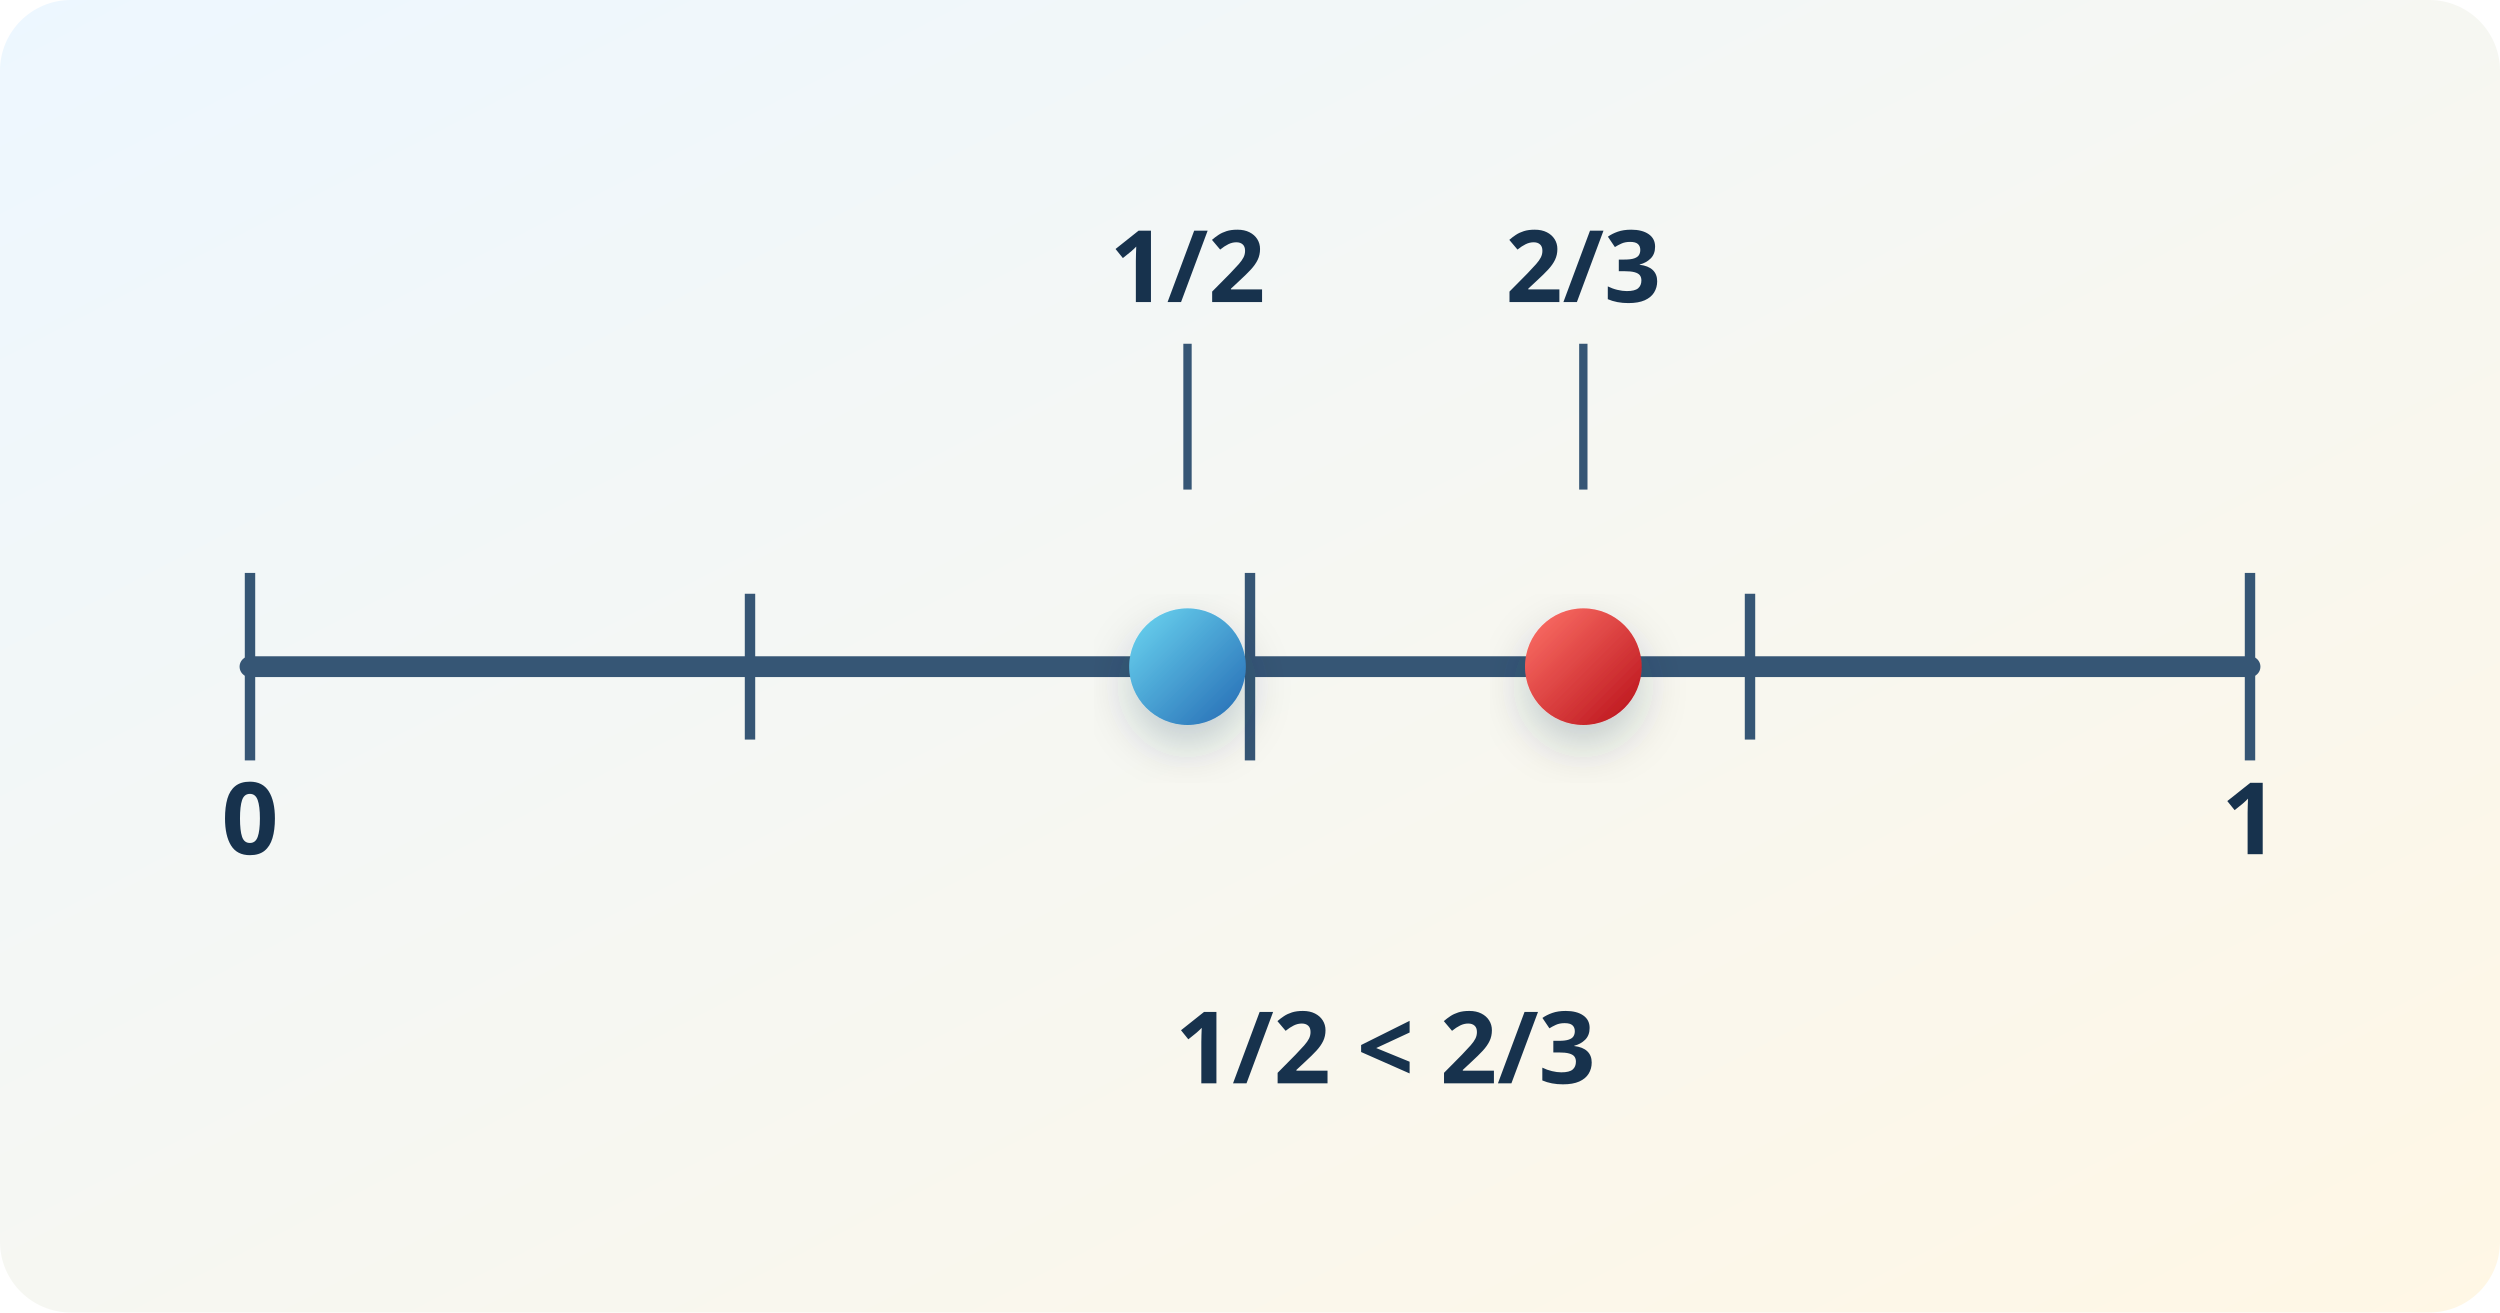
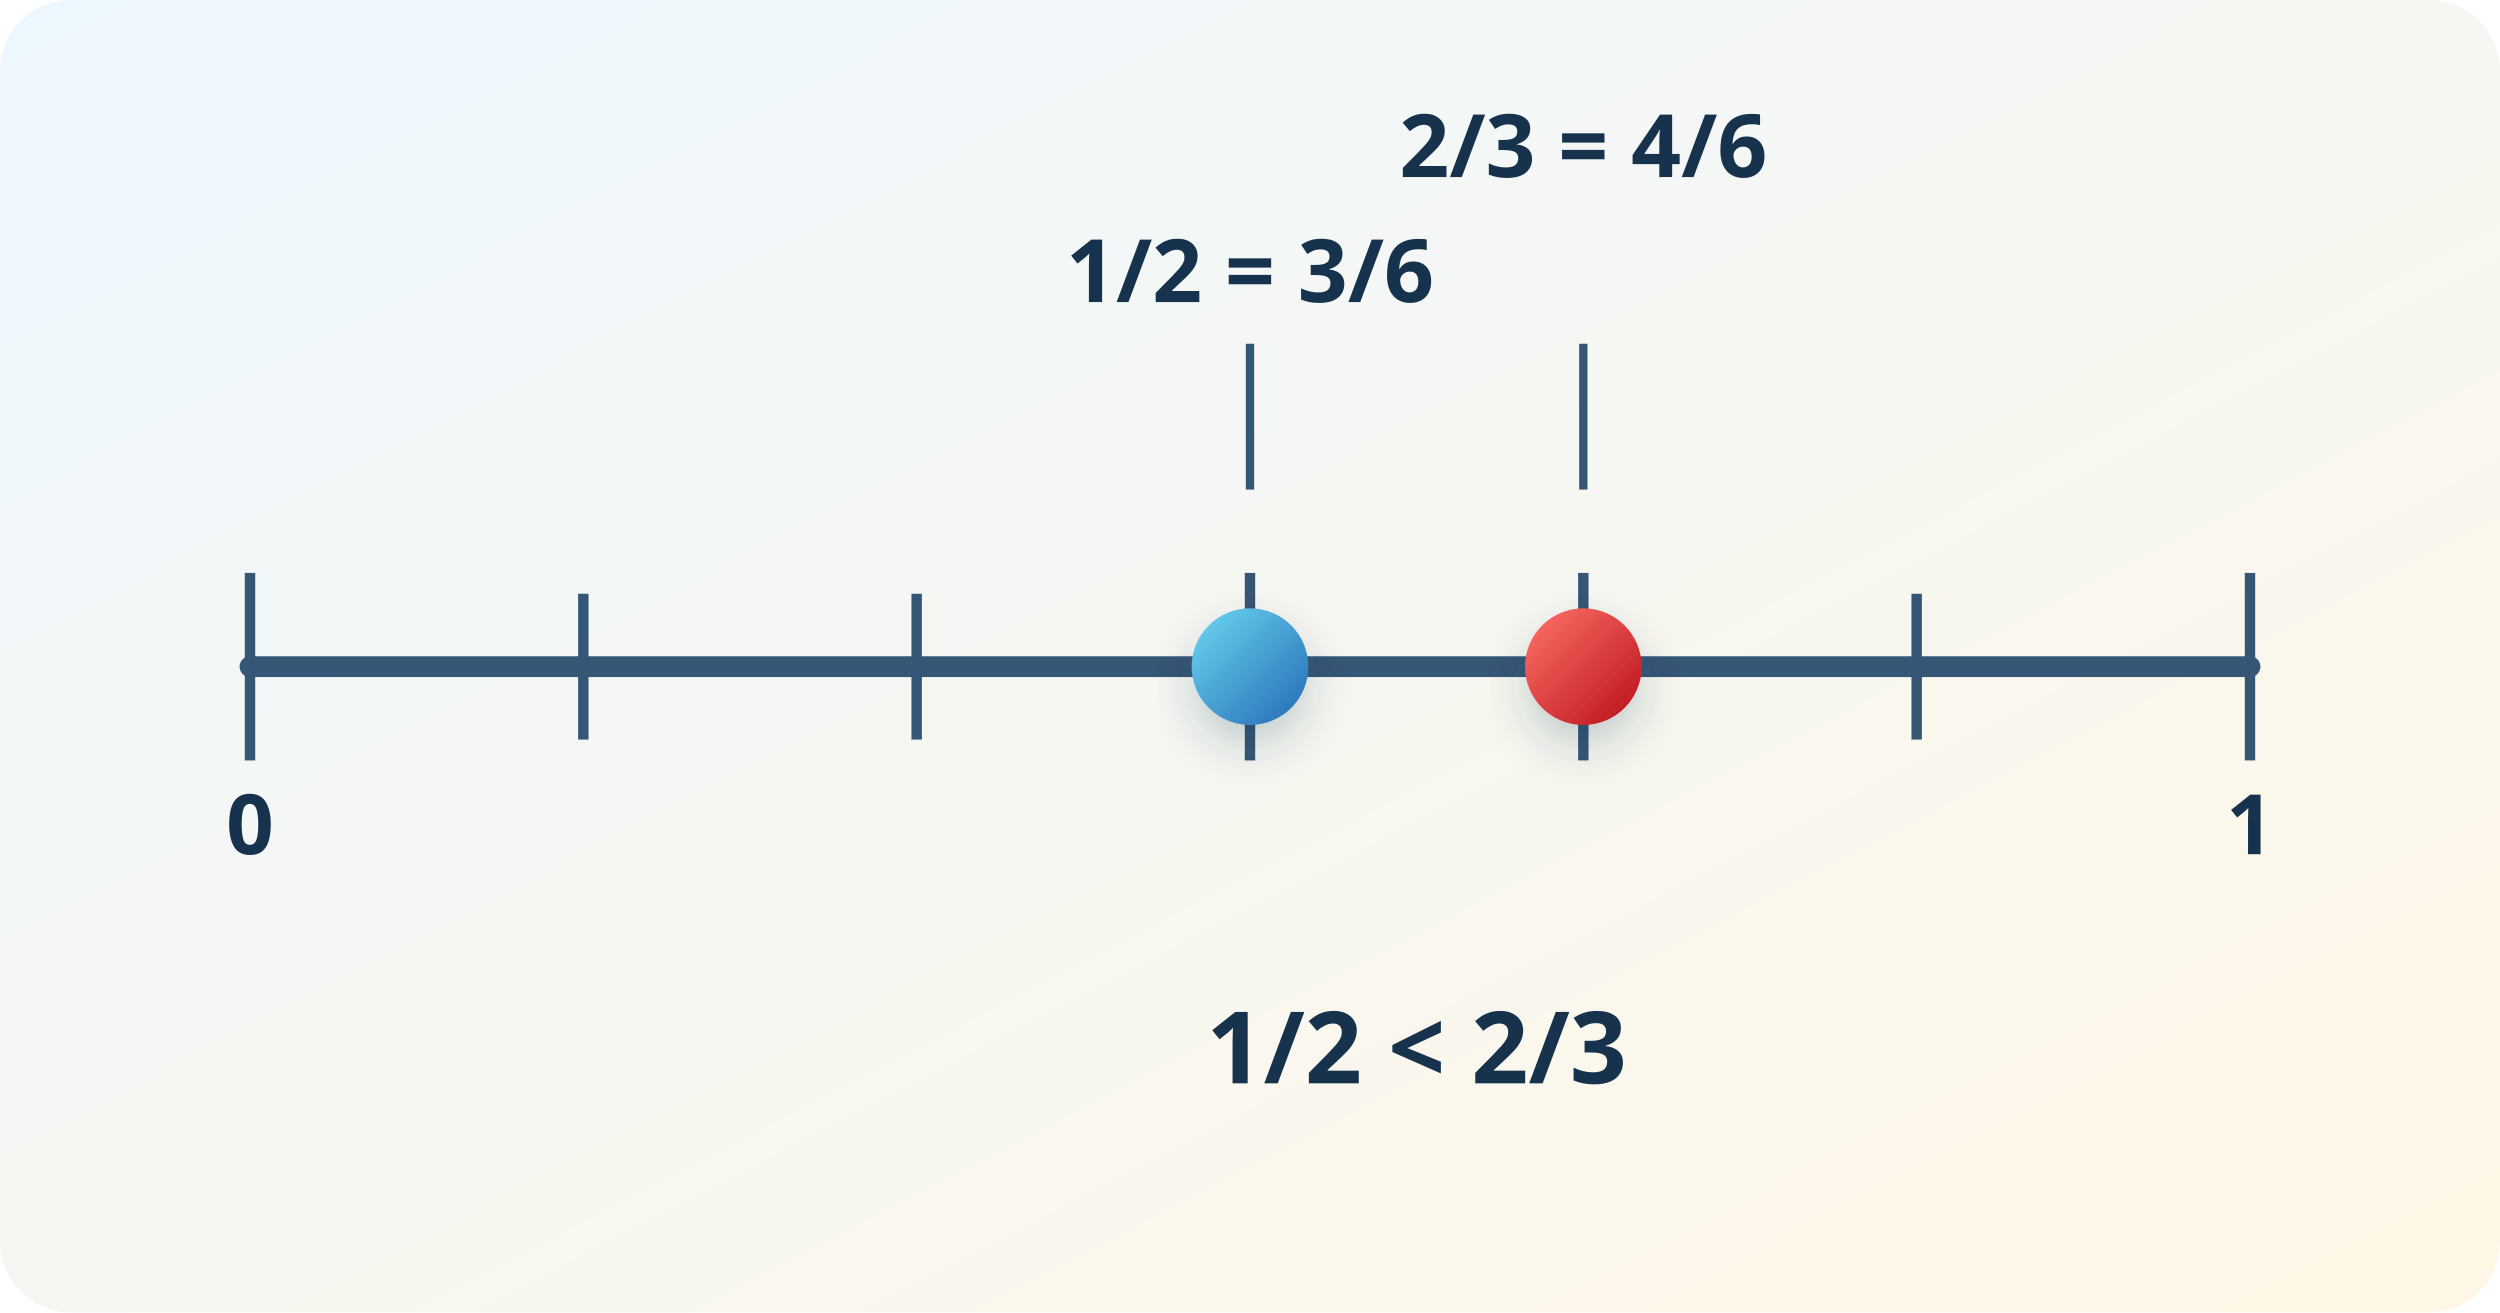
<svg xmlns="http://www.w3.org/2000/svg" viewBox="0 0 1200 630" role="img" aria-labelledby="title desc">
  <defs>
    <linearGradient id="bg" x1="0" y1="0" x2="1" y2="1">
      <stop stop-color="#edf7ff" />
      <stop offset="1" stop-color="#fff7e5" />
    </linearGradient>
    <linearGradient id="red" x1="0" y1="0" x2="1" y2="1">
      <stop stop-color="#ff746a" />
      <stop offset="1" stop-color="#b80f18" />
    </linearGradient>
    <linearGradient id="blue" x1="0" y1="0" x2="1" y2="1">
      <stop stop-color="#6dd8f2" />
      <stop offset="1" stop-color="#2369b3" />
    </linearGradient>
    <linearGradient id="gold" x1="0" y1="0" x2="1" y2="1">
      <stop stop-color="#ffe89a" />
      <stop offset="1" stop-color="#e39a16" />
    </linearGradient>
    <filter id="s" x="-30%" y="-30%" width="170%" height="180%">
      <feDropShadow dx="0" dy="10" stdDeviation="11" flood-color="#17324d" flood-opacity=".22" />
    </filter>
  </defs>
  <rect width="1200" height="630" rx="34" fill="url(#bg)" />
-   <path d="M120 320h960" stroke="#365675" stroke-width="10" stroke-linecap="round" />
-   <g stroke="#365675" stroke-width="5">
-     <path d="M120 275v90M360 285v70M600 275v90M840 285v70M1080 275v90" />
-   </g>
-   <circle cx="570" cy="320" r="28" fill="url(#blue)" filter="url(#s)" />
-   <circle cx="760" cy="320" r="28" fill="url(#red)" filter="url(#s)" />
-   <path d="M570 235v-70M760 235v-70" stroke="#365675" stroke-width="4" />
-   <g font-family="system-ui,sans-serif" font-size="48" font-weight="700" text-anchor="middle" fill="#17324d">
-     <text x="120" y="410">0</text>
-     <text x="1080" y="410">1</text>
-     <text x="570" y="145">1/2</text>
-     <text x="760" y="145">2/3</text>
-     <text x="665" y="520">1/2 &lt; 2/3</text>
+   <g data-comparison="1/2&lt;2/3">
+     <path d="M120 320h960" stroke="#365675" stroke-width="10" stroke-linecap="round" />
+     <g class="sixth-ticks" stroke="#365675" stroke-width="5">
+       <path d="M120 275v90" />
+       <path d="M280 285v70" />
+       <path d="M440 285v70" />
+       <path d="M600 275v90" />
+       <path d="M760 275v90" />
+       <path d="M920 285v70" />
+       <path d="M1080 275v90" />
+     </g>
+     <circle cx="600" cy="320" r="28" fill="url(#blue)" filter="url(#s)" />
+     <circle cx="760" cy="320" r="28" fill="url(#red)" filter="url(#s)" />
+     <path d="M600 235v-70M760 235v-70" stroke="#365675" stroke-width="4" />
+     <g font-family="system-ui,sans-serif" font-weight="700" text-anchor="middle" fill="#17324d">
+       <text x="120" y="410" font-size="40">0</text>
+       <text x="1080" y="410" font-size="40">1</text>
+       <text x="600" y="145" font-size="42">1/2 = 3/6</text>
+       <text x="760" y="85" font-size="42">2/3 = 4/6</text>
+       <text x="680" y="520" font-size="48">1/2 &lt; 2/3</text>
+     </g>
  </g>
</svg>
